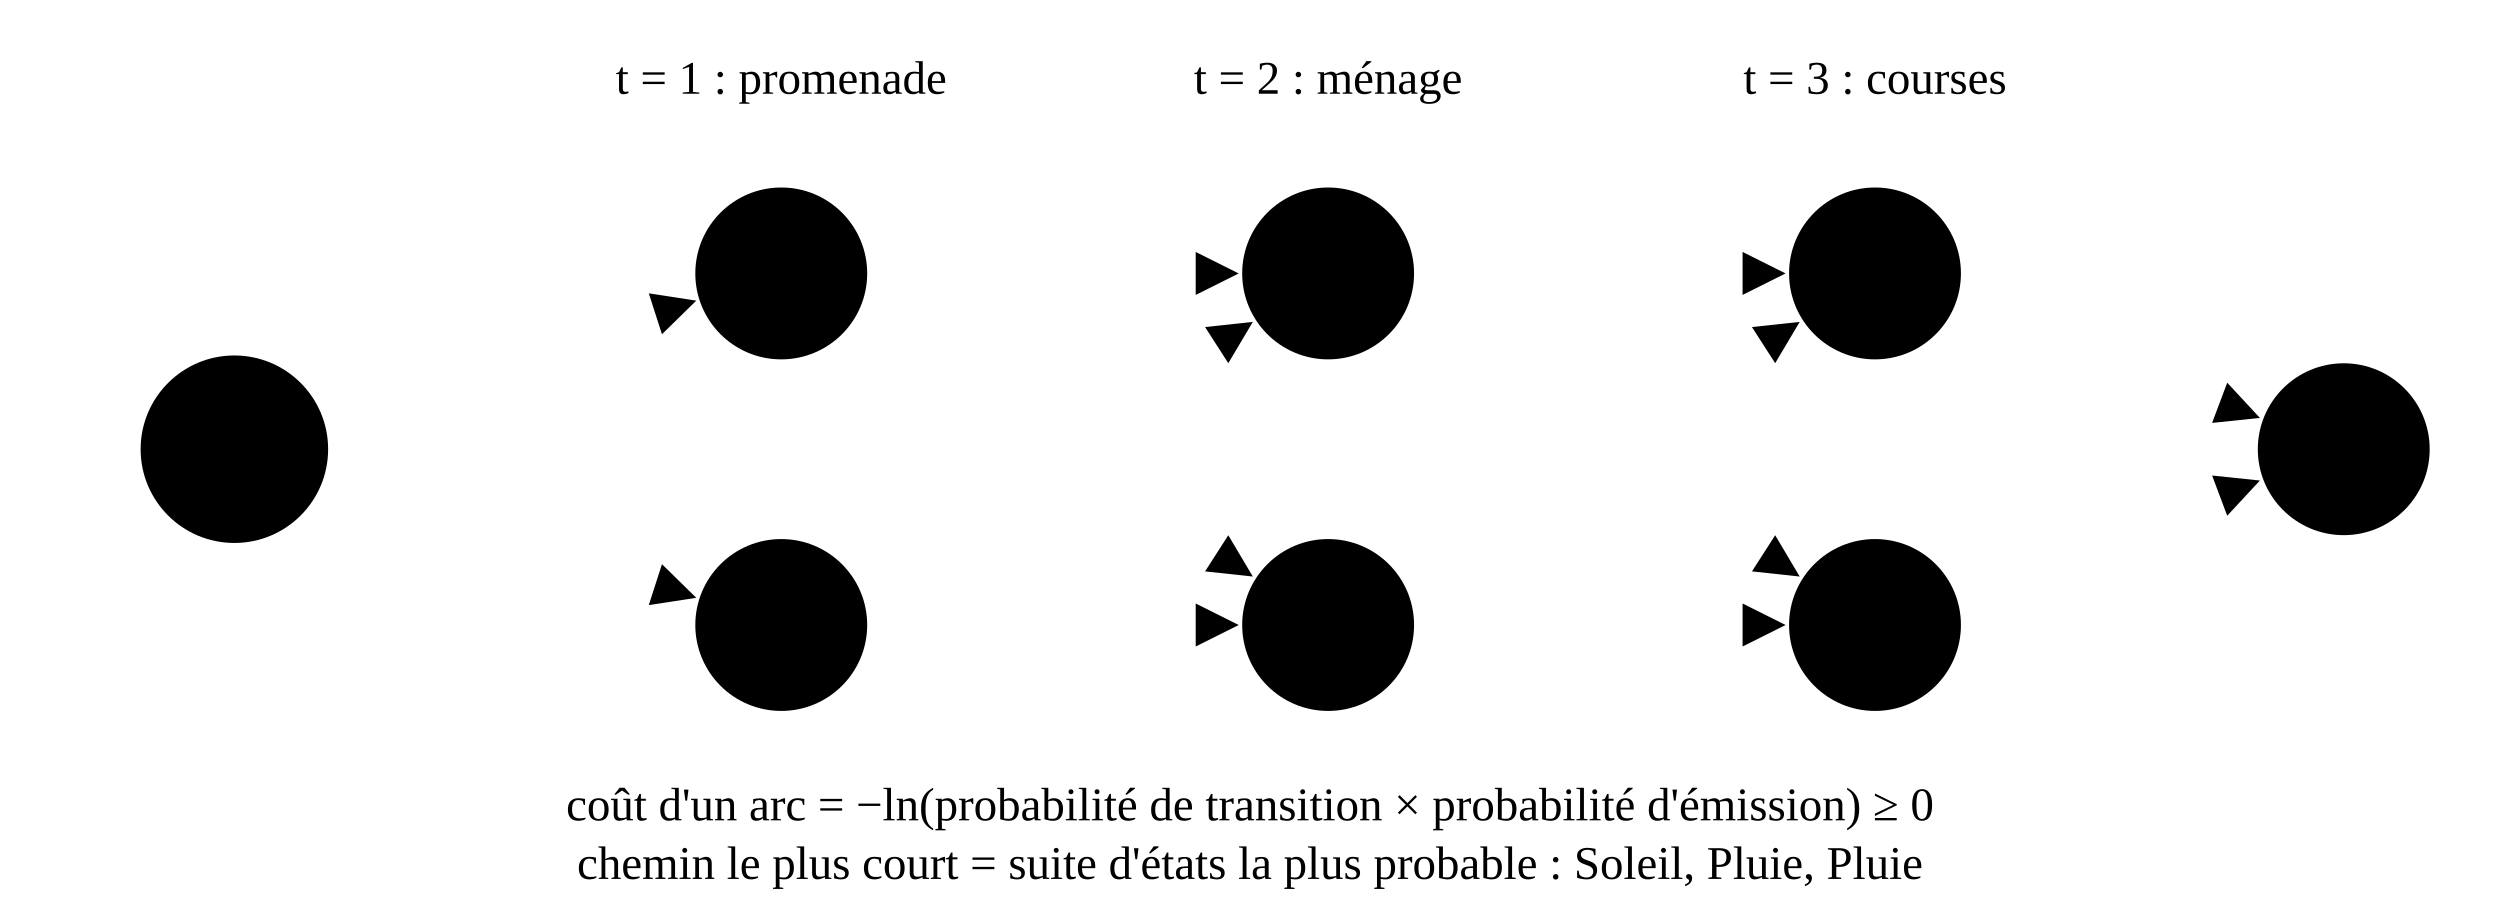
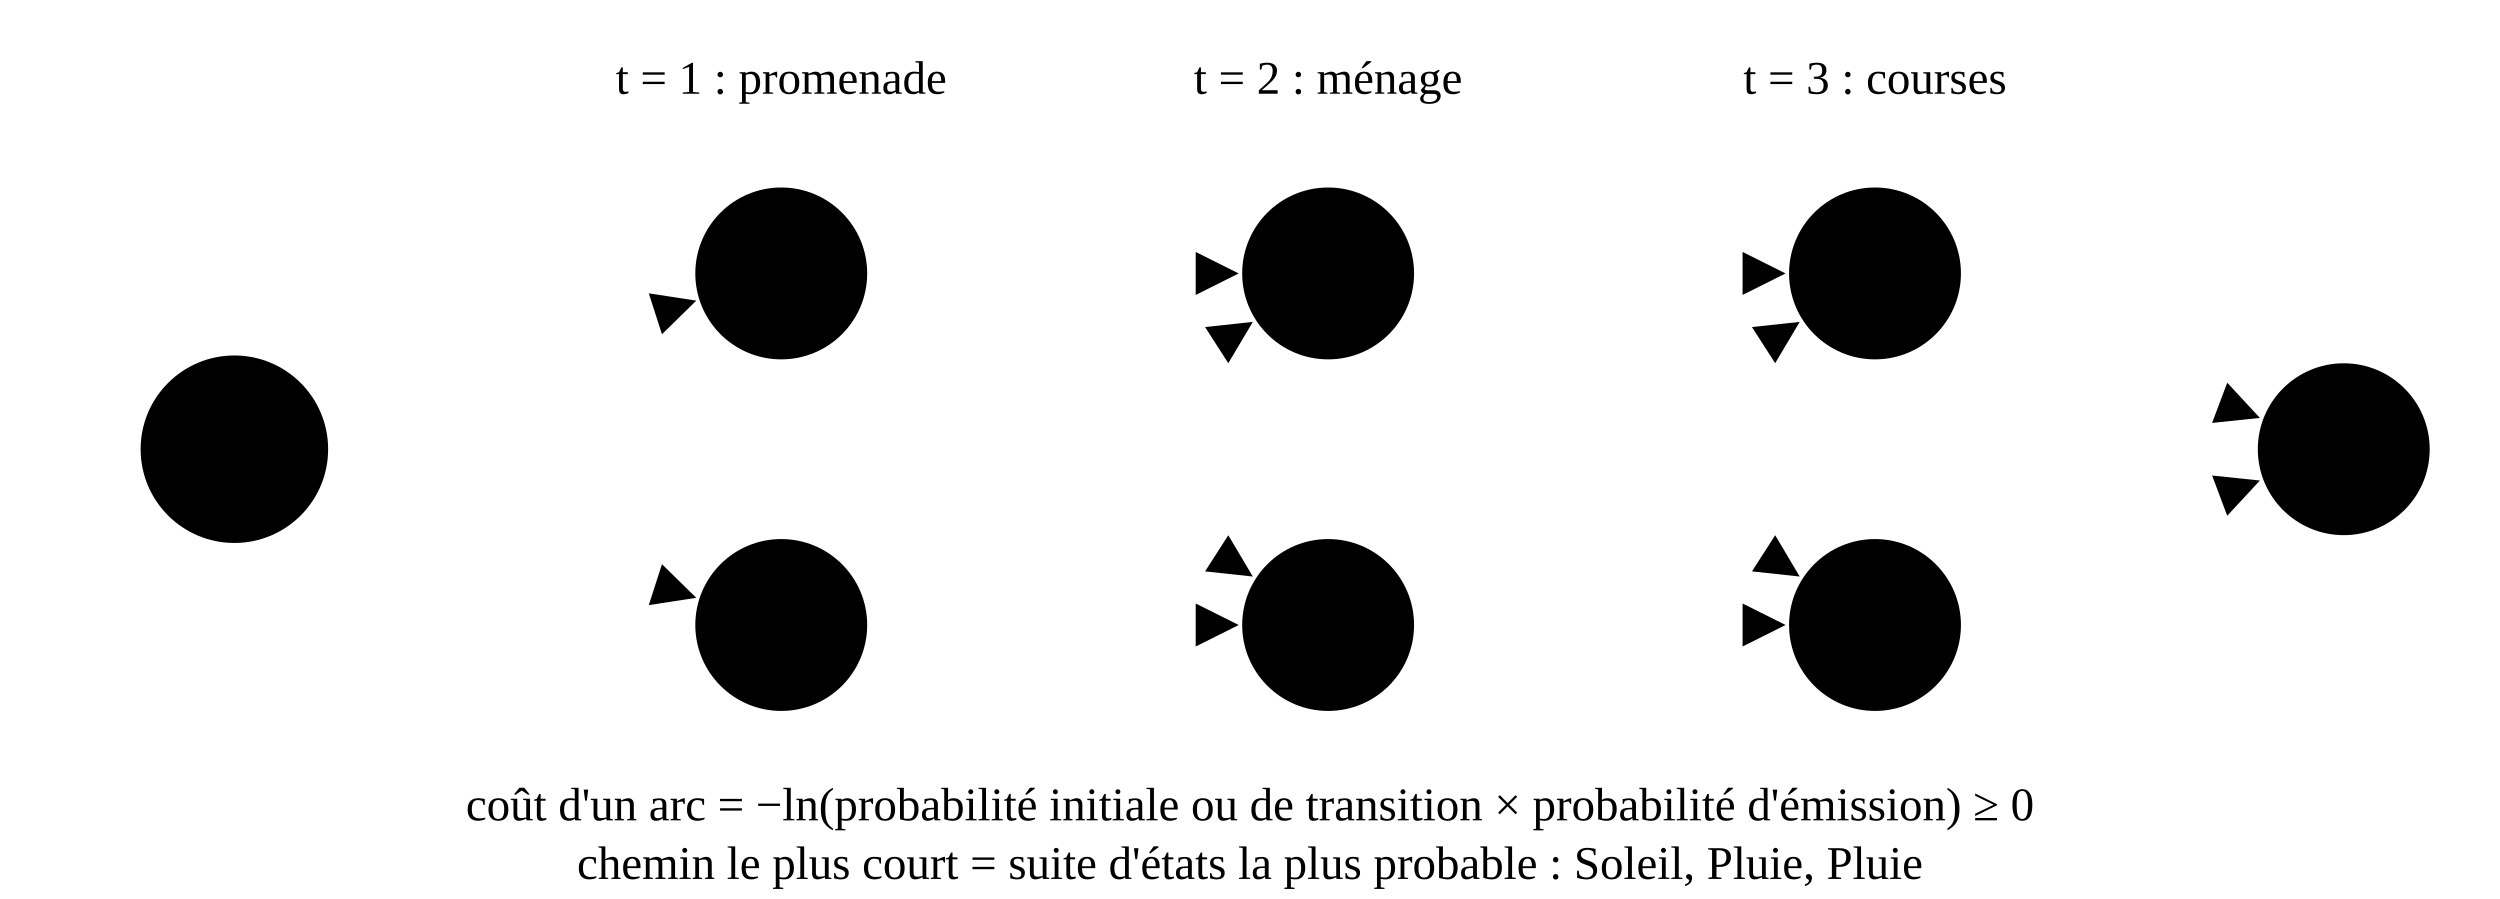
<svg xmlns="http://www.w3.org/2000/svg" viewBox="0 0 640 230" role="img" aria-label="Le décodage de Viterbi comme plus court chemin dans un treillis">
  <defs>
    <marker id="P07-treillis-mk-3" viewBox="0 0 10 10" refX="9" refY="5" markerUnits="userSpaceOnUse" markerWidth="11" markerHeight="11" orient="auto-start-reverse">
      <path d="M0,0 L10,5 L0,10 z" class="f3" />
    </marker>
    <marker id="P07-treillis-mk-m" viewBox="0 0 10 10" refX="9" refY="5" markerUnits="userSpaceOnUse" markerWidth="11" markerHeight="11" orient="auto-start-reverse">
      <path d="M0,0 L10,5 L0,10 z" class="fm" />
    </marker>
  </defs>
  <circle cx="60.0" cy="115.0" r="24" class="fm" />
  <text x="60.0" y="119.5" class="tx-s on-fill" text-anchor="middle">départ</text>
  <text x="200.0" y="24.0" class="tx-b" text-anchor="middle">t = 1 : promenade</text>
  <path d="M80.9 108.3L177.2 77.3" class="ln c3" fill="none" marker-end="url(#P07-treillis-mk-3)" style="stroke-width:3px" />
  <path d="M80.9 121.7L177.2 152.7" class="ln cm thin" fill="none" marker-end="url(#P07-treillis-mk-m)" />
  <text x="340.0" y="24.0" class="tx-b" text-anchor="middle">t = 2 : ménage</text>
  <path d="M222.0 70.0L316.0 70.0" class="ln cm thin" fill="none" marker-end="url(#P07-treillis-mk-m)" />
  <path d="M218.5 148.1L319.8 83.0" class="ln cm thin" fill="none" marker-end="url(#P07-treillis-mk-m)" />
  <path d="M218.5 81.9L319.8 147.0" class="ln c3" fill="none" marker-end="url(#P07-treillis-mk-3)" style="stroke-width:3px" />
  <path d="M222.0 160.0L316.0 160.0" class="ln cm thin" fill="none" marker-end="url(#P07-treillis-mk-m)" />
  <text x="480.0" y="24.0" class="tx-b" text-anchor="middle">t = 3 : courses</text>
  <path d="M362.0 70.0L456.0 70.0" class="ln cm thin" fill="none" marker-end="url(#P07-treillis-mk-m)" />
  <path d="M358.5 148.1L459.8 83.0" class="ln cm thin" fill="none" marker-end="url(#P07-treillis-mk-m)" />
  <path d="M358.5 81.9L459.8 147.0" class="ln cm thin" fill="none" marker-end="url(#P07-treillis-mk-m)" />
  <path d="M362.0 160.0L456.0 160.0" class="ln c3" fill="none" marker-end="url(#P07-treillis-mk-3)" style="stroke-width:3px" />
  <circle cx="200.0" cy="70.0" r="22" class="f3" />
  <text x="200.0" y="74.5" class="tx-s on-fill" text-anchor="middle">Soleil</text>
  <circle cx="200.0" cy="160.0" r="22" class="f1" />
  <text x="200.0" y="164.5" class="tx-s on-fill" text-anchor="middle">Pluie</text>
  <circle cx="340.0" cy="70.0" r="22" class="f1" />
  <text x="340.0" y="74.5" class="tx-s on-fill" text-anchor="middle">Soleil</text>
  <circle cx="340.0" cy="160.0" r="22" class="f3" />
  <text x="340.0" y="164.5" class="tx-s on-fill" text-anchor="middle">Pluie</text>
  <circle cx="480.0" cy="70.0" r="22" class="f1" />
  <text x="480.0" y="74.5" class="tx-s on-fill" text-anchor="middle">Soleil</text>
  <circle cx="480.0" cy="160.0" r="22" class="f3" />
  <text x="480.0" y="164.5" class="tx-s on-fill" text-anchor="middle">Pluie</text>
  <path d="M500.6 77.7L577.5 106.6" class="ln cm thin" fill="none" marker-end="url(#P07-treillis-mk-m)" />
  <path d="M500.6 152.3L577.5 123.4" class="ln cm thin" fill="none" marker-end="url(#P07-treillis-mk-m)" />
  <circle cx="600.0" cy="115.0" r="22" class="fm" />
  <text x="600.0" y="119.5" class="tx-s on-fill" text-anchor="middle">fin</text>
-   <text x="320.0" y="210.0" class="tx-s" text-anchor="middle">coût d'un arc = −ln(probabilité de transition × probabilité d'émission) ≥ 0</text>
+   <text x="320.0" y="210.0" class="tx-s" text-anchor="middle">coût d'un arc = −ln(probabilité initiale ou de transition × probabilité d'émission) ≥ 0</text>
  <text x="320.0" y="225.0" class="tx-s t3" text-anchor="middle">chemin le plus court = suite d'états la plus probable : Soleil, Pluie, Pluie</text>
</svg>
